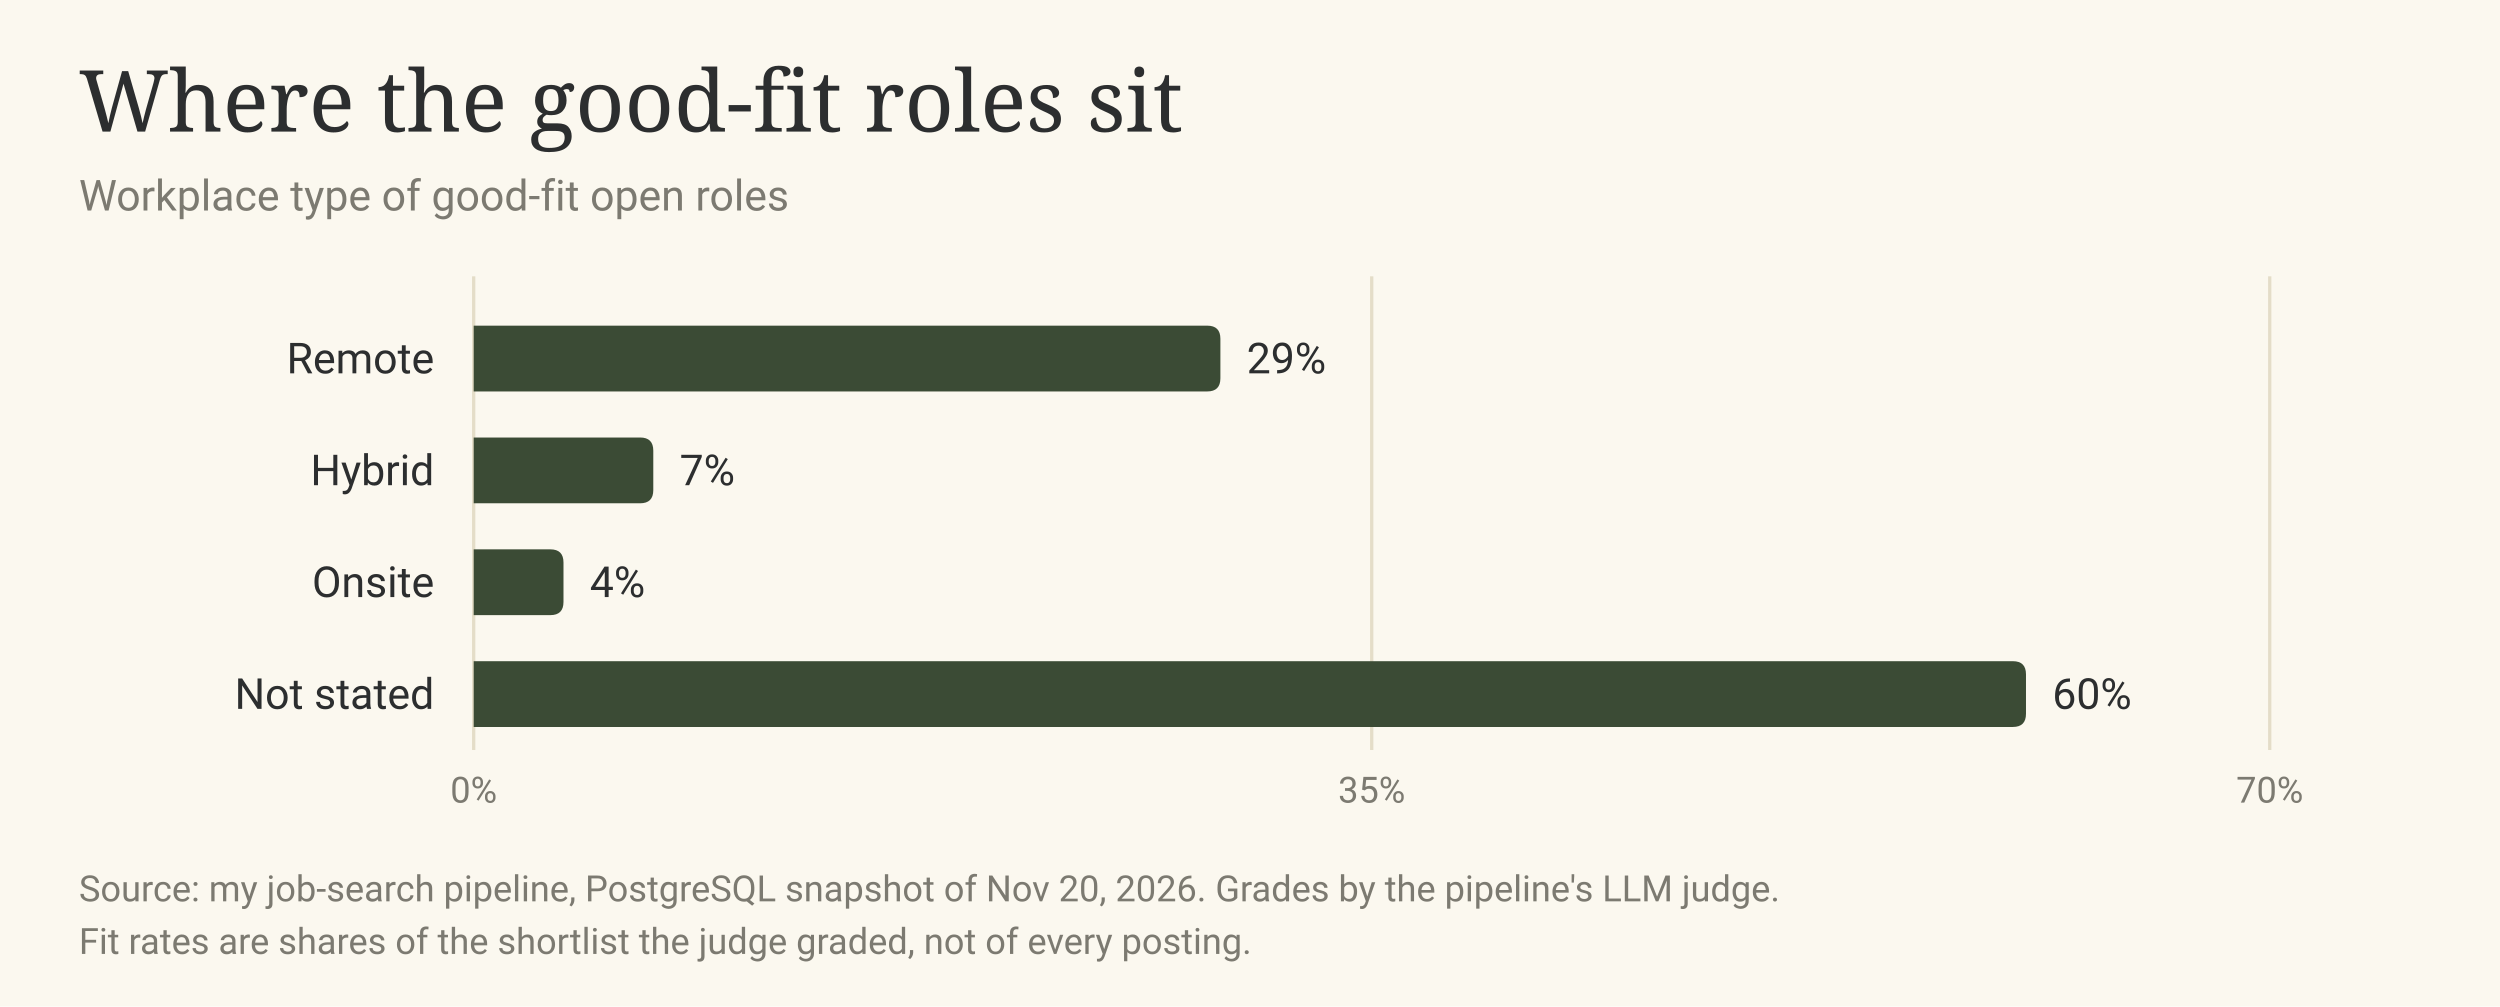
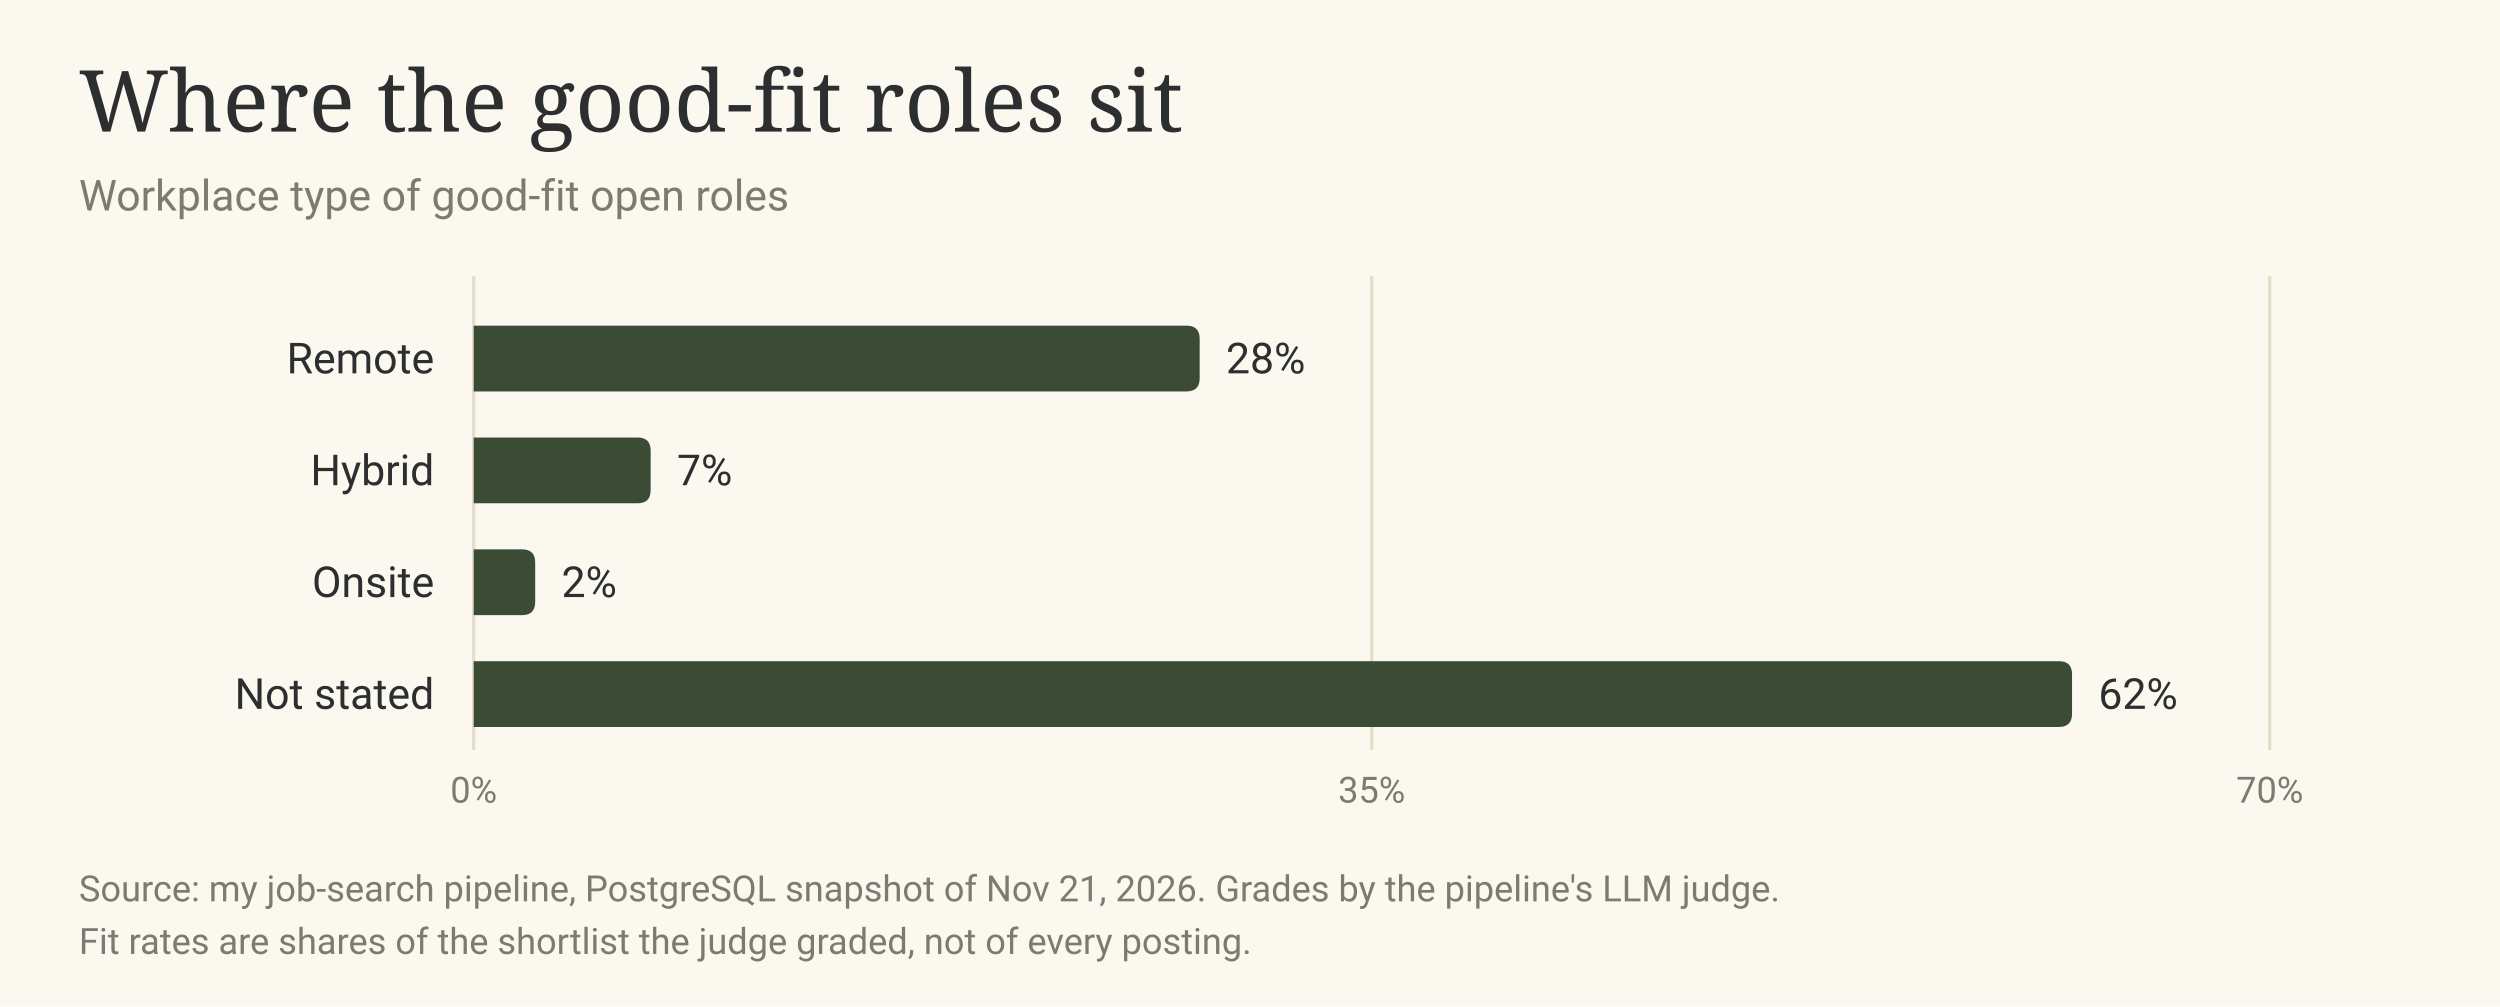
<svg xmlns="http://www.w3.org/2000/svg" viewBox="0 0 760 306" width="760" height="306" role="img" aria-labelledby="t d">
  <rect width="760" height="306" fill="#fbf8ef" />
  <text x="24" y="40" font-family="'Instrument Serif', 'Iowan Old Style', Georgia, serif" font-size="26" fill="#2c2e2f">Where the good-fit roles sit</text>
  <text x="24" y="64" font-family="-apple-system, BlinkMacSystemFont, 'Segoe UI', Roboto, Inter, sans-serif" font-size="13" fill="#7c7a71">Workplace type of good-fit open roles</text>
  <line x1="144.0" y1="84" x2="144.0" y2="228" stroke="#e4ddc8" stroke-width="1" />
  <text x="144.0" y="244" text-anchor="middle" font-family="-apple-system, BlinkMacSystemFont, 'Segoe UI', Roboto, Inter, sans-serif" font-size="11" fill="#7c7a71">0%</text>
  <line x1="417.0" y1="84" x2="417.0" y2="228" stroke="#e4ddc8" stroke-width="1" />
  <text x="417.0" y="244" text-anchor="middle" font-family="-apple-system, BlinkMacSystemFont, 'Segoe UI', Roboto, Inter, sans-serif" font-size="11" fill="#7c7a71">35%</text>
  <line x1="690.0" y1="84" x2="690.0" y2="228" stroke="#e4ddc8" stroke-width="1" />
  <text x="690.0" y="244" text-anchor="middle" font-family="-apple-system, BlinkMacSystemFont, 'Segoe UI', Roboto, Inter, sans-serif" font-size="11" fill="#7c7a71">70%</text>
  <g>
    <text x="132" y="113.5" text-anchor="end" font-family="-apple-system, BlinkMacSystemFont, 'Segoe UI', Roboto, Inter, sans-serif" font-size="13" fill="#2c2e2f">Remote</text>
-     <path d="M144.0,99.0H367.0Q371.0,99.0 371.0,103.0V115.0Q371.0,119.0 367.0,119.0H144.0Z" fill="#3b4b35" />
-     <text x="379.0" y="113.5" font-family="-apple-system, BlinkMacSystemFont, 'Segoe UI', Roboto, Inter, sans-serif" font-size="13" fill="#2c2e2f">29%</text>
+     <path d="M144.0,99.0H360.7Q364.7,99.0 364.7,103.0V115.0Q364.7,119.0 360.7,119.0H144.0Z" fill="#3b4b35" />
+     <text x="372.7" y="113.5" font-family="-apple-system, BlinkMacSystemFont, 'Segoe UI', Roboto, Inter, sans-serif" font-size="13" fill="#2c2e2f">28%</text>
  </g>
  <g>
    <text x="132" y="147.5" text-anchor="end" font-family="-apple-system, BlinkMacSystemFont, 'Segoe UI', Roboto, Inter, sans-serif" font-size="13" fill="#2c2e2f">Hybrid</text>
-     <path d="M144.0,133.0H194.6Q198.6,133.0 198.6,137.0V149.0Q198.6,153.0 194.6,153.0H144.0Z" fill="#3b4b35" />
-     <text x="206.6" y="147.5" font-family="-apple-system, BlinkMacSystemFont, 'Segoe UI', Roboto, Inter, sans-serif" font-size="13" fill="#2c2e2f">7%</text>
+     <path d="M144.0,133.0H193.8Q197.8,133.0 197.8,137.0V149.0Q197.8,153.0 193.8,153.0H144.0Z" fill="#3b4b35" />
+     <text x="205.8" y="147.5" font-family="-apple-system, BlinkMacSystemFont, 'Segoe UI', Roboto, Inter, sans-serif" font-size="13" fill="#2c2e2f">7%</text>
  </g>
  <g>
    <text x="132" y="181.5" text-anchor="end" font-family="-apple-system, BlinkMacSystemFont, 'Segoe UI', Roboto, Inter, sans-serif" font-size="13" fill="#2c2e2f">Onsite</text>
-     <path d="M144.0,167.0H167.3Q171.3,167.0 171.3,171.0V183.0Q171.3,187.0 167.3,187.0H144.0Z" fill="#3b4b35" />
-     <text x="179.3" y="181.5" font-family="-apple-system, BlinkMacSystemFont, 'Segoe UI', Roboto, Inter, sans-serif" font-size="13" fill="#2c2e2f">4%</text>
+     <path d="M144.0,167.0H158.7Q162.7,167.0 162.7,171.0V183.0Q162.7,187.0 158.7,187.0H144.0Z" fill="#3b4b35" />
+     <text x="170.7" y="181.5" font-family="-apple-system, BlinkMacSystemFont, 'Segoe UI', Roboto, Inter, sans-serif" font-size="13" fill="#2c2e2f">2%</text>
  </g>
  <g>
    <text x="132" y="215.5" text-anchor="end" font-family="-apple-system, BlinkMacSystemFont, 'Segoe UI', Roboto, Inter, sans-serif" font-size="13" fill="#2c2e2f">Not stated</text>
-     <path d="M144.0,201.0H611.9Q615.9,201.0 615.9,205.0V217.0Q615.9,221.0 611.9,221.0H144.0Z" fill="#3b4b35" />
-     <text x="623.9" y="215.5" font-family="-apple-system, BlinkMacSystemFont, 'Segoe UI', Roboto, Inter, sans-serif" font-size="13" fill="#2c2e2f">60%</text>
+     <path d="M144.0,201.0H625.9Q629.9,201.0 629.9,205.0V217.0Q629.9,221.0 625.9,221.0H144.0Z" fill="#3b4b35" />
+     <text x="637.9" y="215.5" font-family="-apple-system, BlinkMacSystemFont, 'Segoe UI', Roboto, Inter, sans-serif" font-size="13" fill="#2c2e2f">62%</text>
  </g>
-   <text x="24" y="274" font-family="-apple-system, BlinkMacSystemFont, 'Segoe UI', Roboto, Inter, sans-serif" font-size="11" fill="#7c7a71">Source: my job-search pipeline, PostgreSQL snapshot of Nov 20, 2026. Grades by the pipeline's LLM judge.</text>
+   <text x="24" y="274" font-family="-apple-system, BlinkMacSystemFont, 'Segoe UI', Roboto, Inter, sans-serif" font-size="11" fill="#7c7a71">Source: my job-search pipeline, PostgreSQL snapshot of Nov 21, 2026. Grades by the pipeline's LLM judge.</text>
  <text x="24" y="290" font-family="-apple-system, BlinkMacSystemFont, 'Segoe UI', Roboto, Inter, sans-serif" font-size="11" fill="#7c7a71">Fit rates are shares of the shortlist the judge graded, not of every posting.</text>
</svg>
